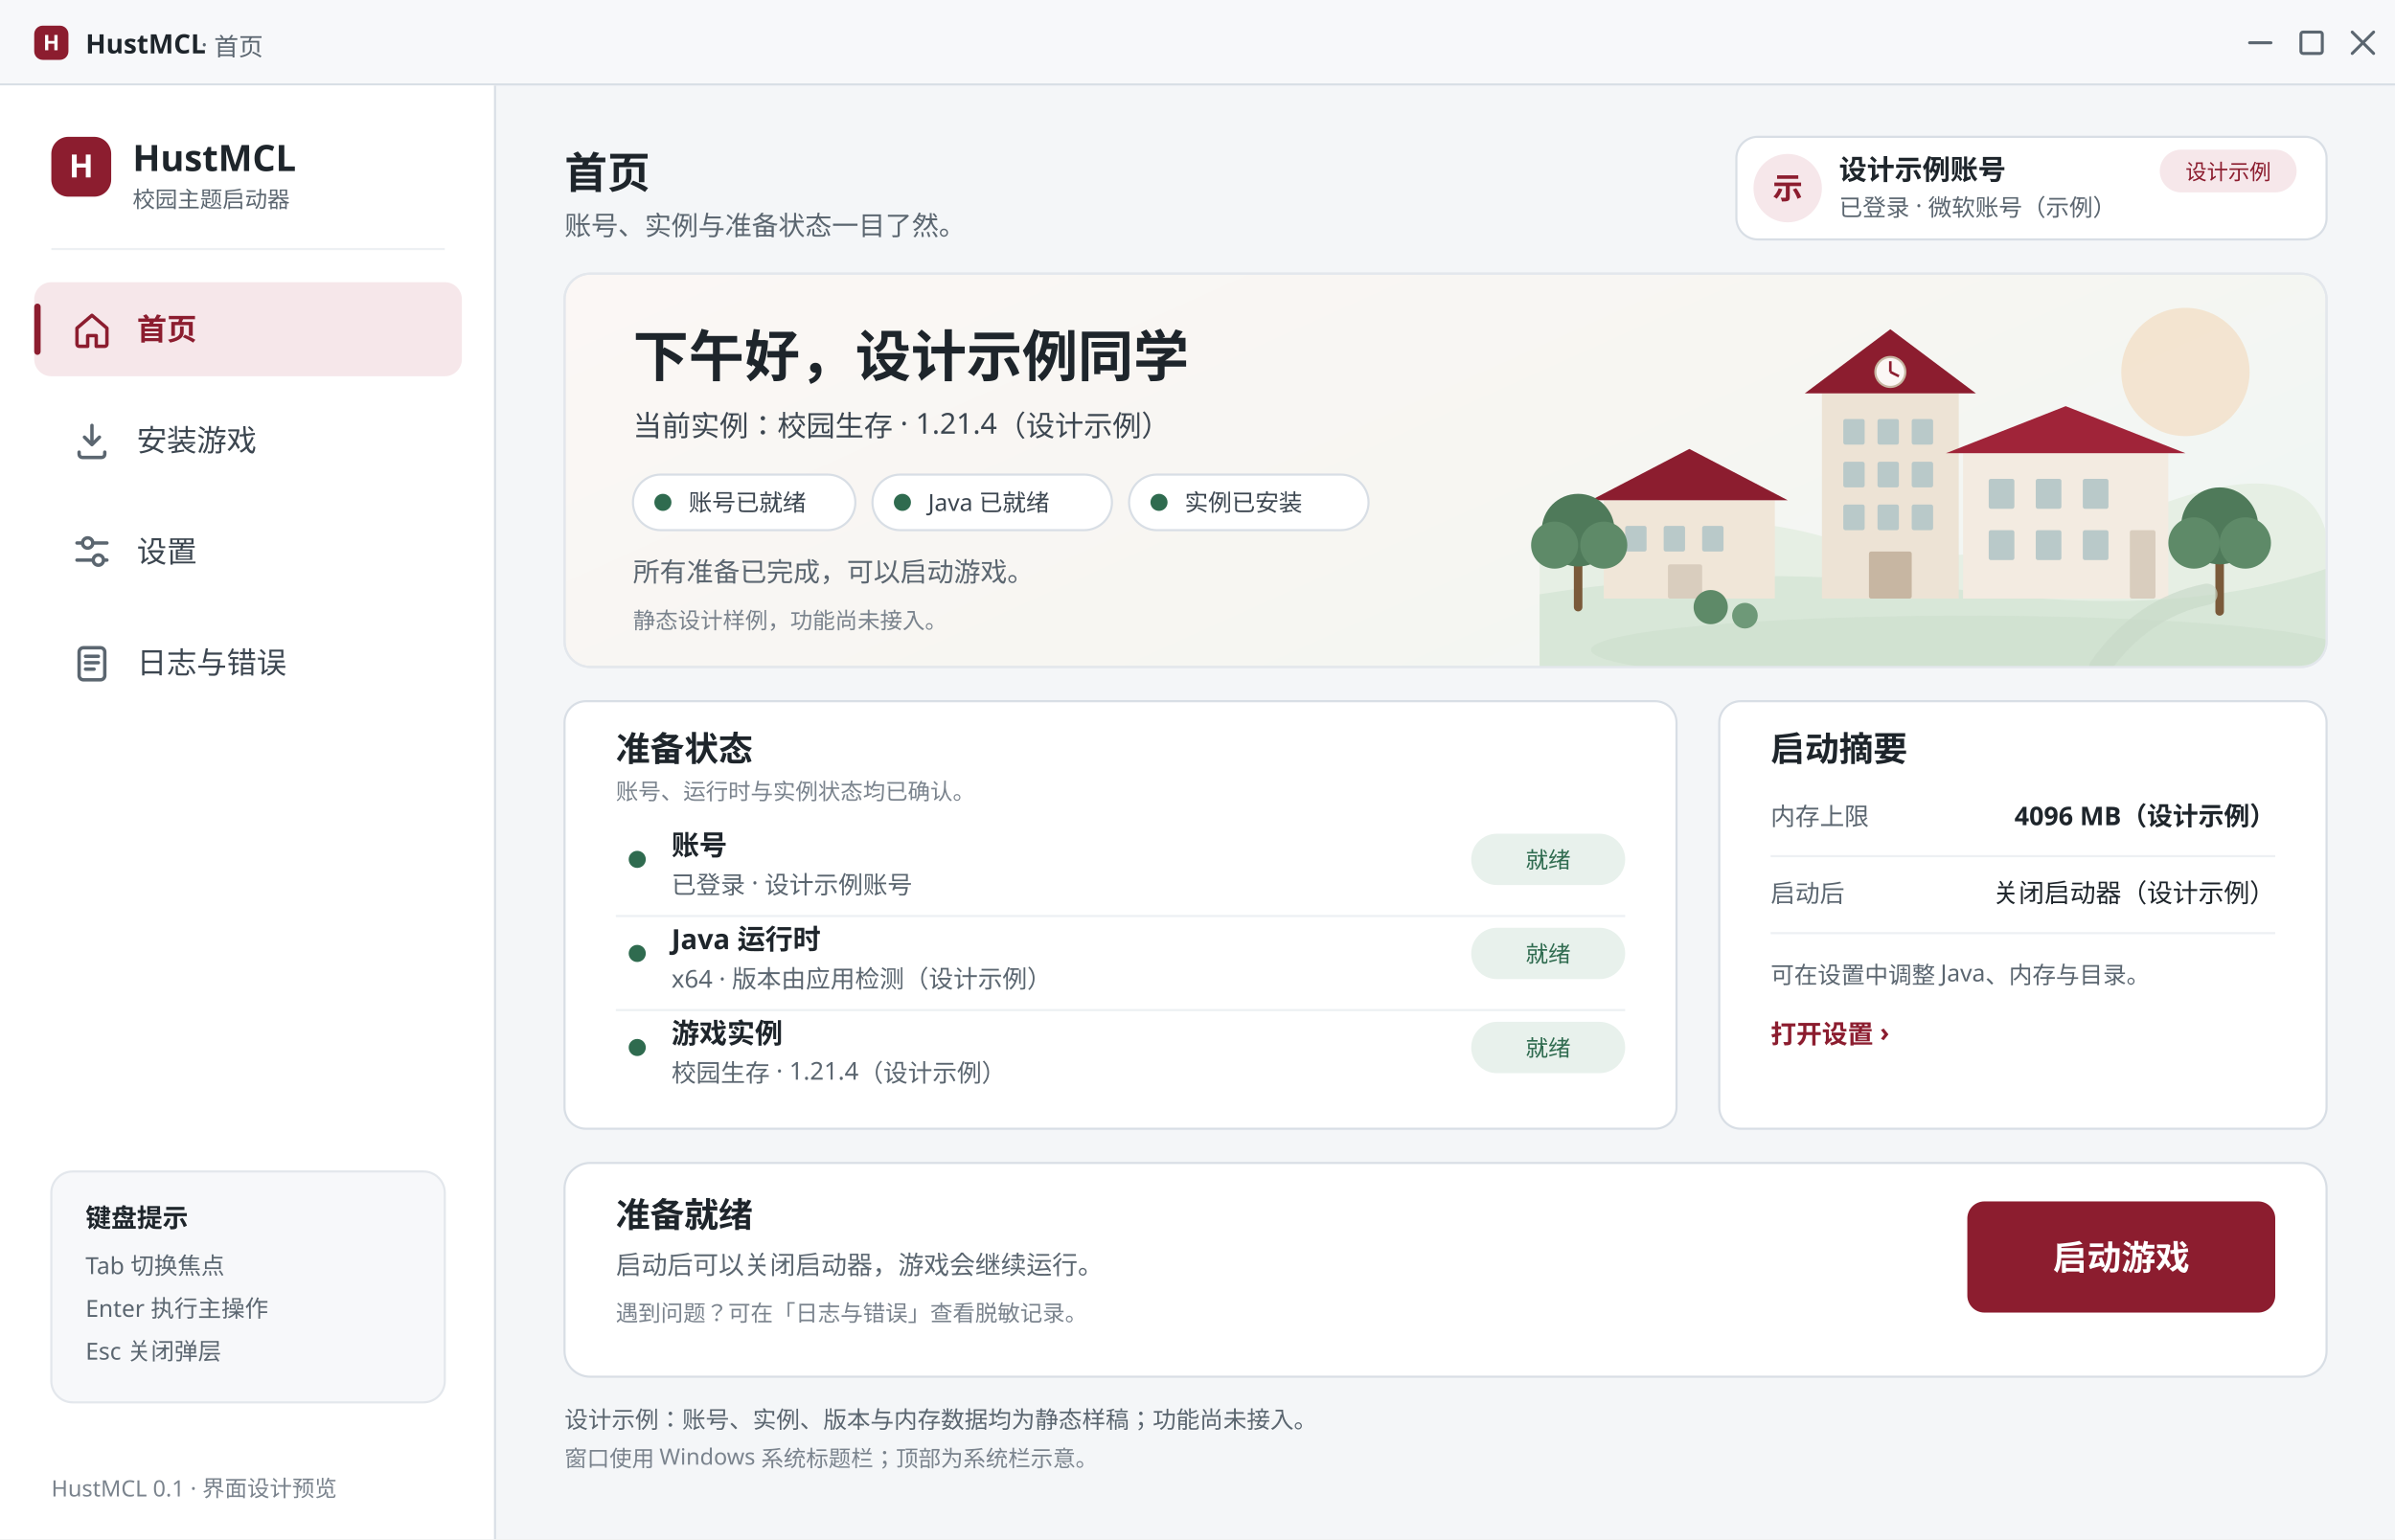
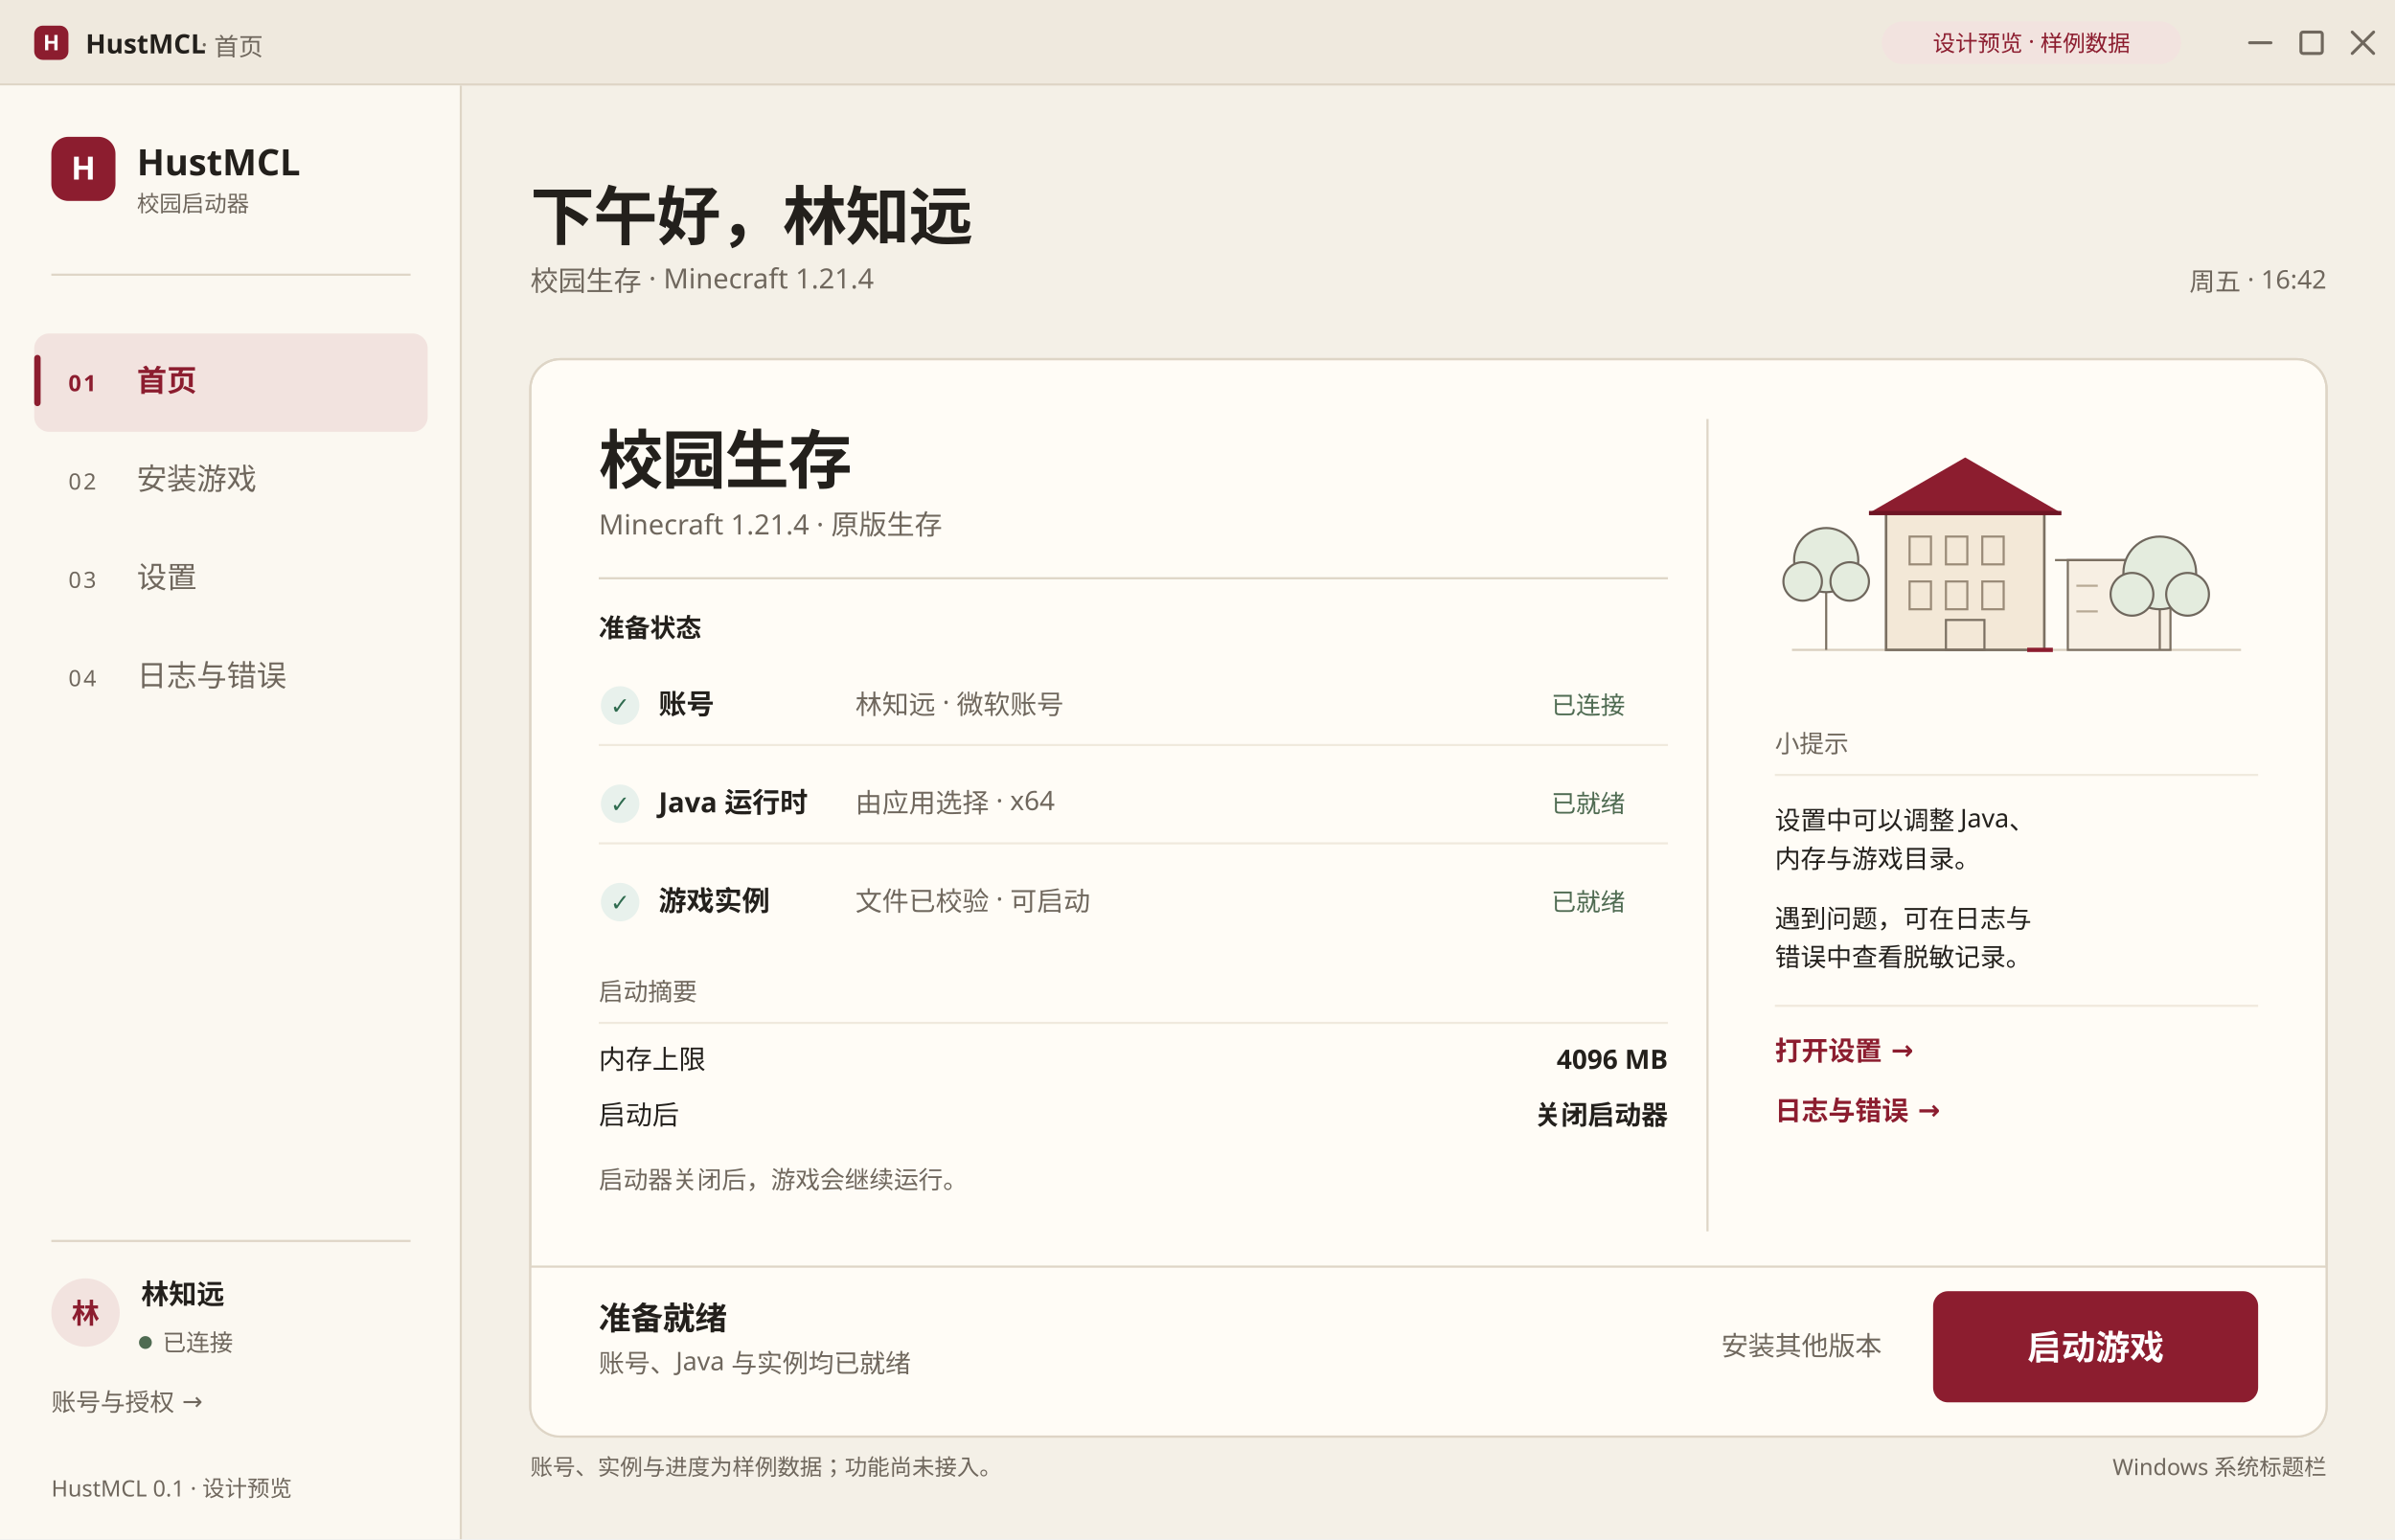
<svg xmlns="http://www.w3.org/2000/svg" width="1120" height="720" viewBox="0 0 1120 720" role="img" aria-labelledby="homeTitle homeDesc" font-family="'Microsoft YaHei UI','Microsoft YaHei','Segoe UI',sans-serif" text-rendering="geometricPrecision">
-   <defs>
-     <linearGradient id="heroBg" x1="0" y1="0" x2="1" y2="0.5">
-       <stop offset="0" stop-color="#FBF7F5" />
-       <stop offset="0.62" stop-color="#F7F6F2" />
-       <stop offset="1" stop-color="#F1F6F3" />
-     </linearGradient>
-     <clipPath id="heroClip">
-       <rect x="264" y="128" width="824" height="184" rx="12" />
-     </clipPath>
-   </defs>
-   <rect x="0" y="0" width="1120" height="720" fill="#F4F6F8" />
+   <rect x="0" y="0" width="1120" height="720" fill="#F4F0E7" />
  <g id="titlebar">
-     <rect x="0" y="0" width="1120" height="40" fill="#F7F8FA" />
-     <rect x="0" y="39" width="1120" height="1" fill="#D8DEE5" />
+     <rect x="0" y="0" width="1120" height="40" fill="#EFE9DE" />
+     <rect x="0" y="39" width="1120" height="1" fill="#DED5C6" />
    <rect x="16" y="12" width="16" height="16" rx="4" fill="#8C1D2F" />
    <text x="24" y="23.5" text-anchor="middle" font-size="10" font-weight="700" fill="#FFFFFF">H</text>
-     <text x="40" y="25" font-size="12.5" font-weight="600" fill="#1E252B">HustMCL</text>
-     <text x="94" y="25" font-size="11.5" fill="#5B6670">· 首页</text>
-     <g stroke="#5B6670" stroke-width="1.4" stroke-linecap="round">
+     <text x="40" y="25" font-size="12.5" font-weight="600" fill="#23201C">HustMCL</text>
+     <text x="94" y="25" font-size="11.5" fill="#6F675D">· 首页</text>
+     <rect x="880" y="10" width="140" height="20" rx="10" fill="#F2E3DF" />
+     <text x="950" y="24" text-anchor="middle" font-size="10.5" fill="#8C1D2F">设计预览 · 样例数据</text>
+     <g stroke="#6F675D" stroke-width="1.4" stroke-linecap="round" fill="none">
      <line x1="1052" y1="20" x2="1062" y2="20" />
-       <rect x="1076" y="15" width="10" height="10" rx="1" fill="none" />
+       <rect x="1076" y="15" width="10" height="10" rx="1" />
      <line x1="1100" y1="15" x2="1110" y2="25" />
      <line x1="1110" y1="15" x2="1100" y2="25" />
    </g>
  </g>
  <g id="sidebar">
-     <rect x="0" y="40" width="232" height="680" fill="#FFFFFF" />
-     <rect x="231" y="40" width="1" height="680" fill="#D8DEE5" />
-     <rect x="24" y="64" width="28" height="28" rx="8" fill="#8C1D2F" />
-     <text x="38" y="83" text-anchor="middle" font-size="15" font-weight="700" fill="#FFFFFF">H</text>
-     <text x="62" y="80" font-size="17" font-weight="700" fill="#1E252B">HustMCL</text>
-     <text x="62" y="97" font-size="10.5" fill="#5B6670">校园主题启动器</text>
-     <rect x="24" y="116" width="184" height="1" fill="#EDF0F3" />
+     <rect x="0" y="40" width="216" height="680" fill="#FBF8F1" />
+     <rect x="215" y="40" width="1" height="680" fill="#DED5C6" />
+     <rect x="24" y="64" width="30" height="30" rx="8" fill="#8C1D2F" />
+     <text x="39" y="84" text-anchor="middle" font-size="15" font-weight="700" fill="#FFFFFF">H</text>
+     <text x="64" y="82" font-size="17" font-weight="700" fill="#23201C">HustMCL</text>
+     <text x="64" y="99" font-size="10.5" fill="#6F675D">校园启动器</text>
+     <rect x="24" y="128" width="168" height="1" fill="#DED5C6" />
    <g id="nav-home">
-       <rect x="16" y="132" width="200" height="44" rx="8" fill="#F6E7EA" />
-       <rect x="16" y="142" width="3" height="24" rx="1.5" fill="#8C1D2F" />
-       <g transform="translate(33 144)" fill="none" stroke="#8C1D2F" stroke-width="1.6" stroke-linecap="round" stroke-linejoin="round">
-         <path d="M3 9.5 10 3.5l7 6V17a1 1 0 0 1-1 1h-4v-5H8v5H4a1 1 0 0 1-1-1z" />
-       </g>
-       <text x="64" y="159" font-size="14" font-weight="700" fill="#8C1D2F">首页</text>
+       <rect x="16" y="156" width="184" height="46" rx="7" fill="#F2E3DF" />
+       <rect x="16" y="166" width="3" height="24" rx="1.5" fill="#8C1D2F" />
+       <text x="32" y="183" font-size="10.5" font-weight="600" fill="#8C1D2F" letter-spacing="1">01</text>
+       <text x="64" y="183" font-size="14" font-weight="700" fill="#8C1D2F">首页</text>
    </g>
    <g id="nav-install">
-       <g transform="translate(33 196)" fill="none" stroke="#5B6670" stroke-width="1.6" stroke-linecap="round" stroke-linejoin="round">
-         <path d="M10 3v9m0 0 3.5-3.5M10 12 6.5 8.5M4 15.5v1A1.5 1.5 0 0 0 5.5 18h9a1.5 1.5 0 0 0 1.5-1.5v-1" />
-       </g>
-       <text x="64" y="211" font-size="14" fill="#3C4650">安装游戏</text>
+       <text x="32" y="229" font-size="10.5" fill="#6F675D" letter-spacing="1">02</text>
+       <text x="64" y="229" font-size="14" fill="#6F675D">安装游戏</text>
    </g>
    <g id="nav-settings">
-       <g transform="translate(33 248)" fill="none" stroke="#5B6670" stroke-width="1.6" stroke-linecap="round">
-         <line x1="3" y1="6" x2="17" y2="6" />
-         <line x1="3" y1="14" x2="17" y2="14" />
-         <circle cx="8" cy="6" r="2.4" fill="#FFFFFF" />
-         <circle cx="13" cy="14" r="2.4" fill="#FFFFFF" />
-       </g>
-       <text x="64" y="263" font-size="14" fill="#3C4650">设置</text>
+       <text x="32" y="275" font-size="10.5" fill="#6F675D" letter-spacing="1">03</text>
+       <text x="64" y="275" font-size="14" fill="#6F675D">设置</text>
    </g>
    <g id="nav-logs">
-       <g transform="translate(33 300)" fill="none" stroke="#5B6670" stroke-width="1.6" stroke-linecap="round" stroke-linejoin="round">
-         <rect x="4" y="3" width="12" height="15" rx="2" />
-         <line x1="7" y1="7" x2="13" y2="7" />
-         <line x1="7" y1="10" x2="13" y2="10" />
-         <line x1="7" y1="13" x2="11" y2="13" />
-       </g>
-       <text x="64" y="315" font-size="14" fill="#3C4650">日志与错误</text>
+       <text x="32" y="321" font-size="10.5" fill="#6F675D" letter-spacing="1">04</text>
+       <text x="64" y="321" font-size="14" fill="#6F675D">日志与错误</text>
    </g>
-     <g id="keyboard-tip">
-       <rect x="24" y="548" width="184" height="108" rx="10" fill="#F7F8FA" stroke="#E3E7EC" />
-       <text x="40" y="574" font-size="12" font-weight="600" fill="#1E252B">键盘提示</text>
-       <text x="40" y="596" font-size="11" fill="#5B6670">Tab 切换焦点</text>
-       <text x="40" y="616" font-size="11" fill="#5B6670">Enter 执行主操作</text>
-       <text x="40" y="636" font-size="11" fill="#5B6670">Esc 关闭弹层</text>
+     <g id="account">
+       <rect x="24" y="580" width="168" height="1" fill="#DED5C6" />
+       <circle cx="40" cy="614" r="16" fill="#F2E3DF" />
+       <text x="40" y="619" text-anchor="middle" font-size="13" font-weight="700" fill="#8C1D2F">林</text>
+       <text x="66" y="610" font-size="13" font-weight="600" fill="#23201C">林知远</text>
+       <circle cx="68" cy="628" r="3" fill="#4F6B52" />
+       <text x="76" y="632" font-size="11" fill="#6F675D">已连接</text>
+       <text x="24" y="660" font-size="11.5" fill="#6F675D">账号与授权 →</text>
    </g>
-     <text x="24" y="700" font-size="10.5" fill="#7A838D">HustMCL 0.1 · 界面设计预览</text>
+     <text x="24" y="700" font-size="10.5" fill="#6F675D">HustMCL 0.1 · 设计预览</text>
  </g>
  <g id="page-header">
-     <text x="264" y="88" font-size="20" font-weight="600" fill="#1E252B">首页</text>
-     <text x="264" y="110" font-size="12.5" fill="#5B6670">账号、实例与准备状态一目了然。</text>
-     <rect x="812" y="64" width="276" height="48" rx="10" fill="#FFFFFF" stroke="#D8DEE5" />
-     <circle cx="836" cy="88" r="16" fill="#F6E7EA" />
-     <text x="836" y="93" text-anchor="middle" font-size="14" font-weight="700" fill="#8C1D2F">示</text>
-     <text x="860" y="84" font-size="13" font-weight="600" fill="#1E252B">设计示例账号</text>
-     <text x="860" y="101" font-size="11" fill="#5B6670">已登录 · 微软账号（示例）</text>
-     <rect x="1010" y="70" width="64" height="20" rx="10" fill="#F6E7EA" />
-     <text x="1042" y="84" text-anchor="middle" font-size="10" fill="#8C1D2F">设计示例</text>
+     <text x="248" y="112" font-size="30" font-weight="600" fill="#23201C" letter-spacing="-0.5">下午好，林知远</text>
+     <text x="248" y="136" font-size="13" fill="#6F675D">校园生存 · Minecraft 1.21.4</text>
+     <text x="1088" y="136" text-anchor="end" font-size="12" fill="#6F675D">周五 · 16:42</text>
  </g>
-   <g id="hero-card">
-     <rect x="264" y="128" width="824" height="184" rx="12" fill="url(#heroBg)" stroke="#E3E7EC" />
-     <g clip-path="url(#heroClip)">
-       <g id="campus-illustration">
-         <circle cx="1022" cy="174" r="30" fill="#F2D6B4" opacity="0.55" />
-         <path d="M720 262 Q790 232 856 252 T1000 240 T1088 250 V312 H720 Z" fill="#E6EFE4" />
-         <path d="M720 278 Q820 262 918 276 T1088 266 V312 H720 Z" fill="#D8E7D8" />
-         <rect x="750" y="234" width="80" height="46" fill="#F0E6D8" />
-         <polygon points="744,234 790,210 836,234" fill="#8C1D2F" />
-         <rect x="760" y="246" width="10" height="12" rx="1" fill="#B9C9C9" />
-         <rect x="778" y="246" width="10" height="12" rx="1" fill="#B9C9C9" />
-         <rect x="796" y="246" width="10" height="12" rx="1" fill="#B9C9C9" />
-         <rect x="780" y="264" width="16" height="16" rx="1" fill="#D9CDBE" />
-         <rect x="852" y="184" width="64" height="96" fill="#EDE3D5" />
-         <polygon points="844,184 884,154 924,184" fill="#8C1D2F" />
-         <circle cx="884" cy="174" r="7" fill="#FBF7F5" stroke="#C7B6A2" />
-         <line x1="884" y1="174" x2="884" y2="169" stroke="#8C1D2F" stroke-width="1.2" />
-         <line x1="884" y1="174" x2="888" y2="176" stroke="#8C1D2F" stroke-width="1.2" />
-         <rect x="862" y="196" width="10" height="12" rx="1" fill="#B9C9C9" />
-         <rect x="878" y="196" width="10" height="12" rx="1" fill="#B9C9C9" />
-         <rect x="894" y="196" width="10" height="12" rx="1" fill="#B9C9C9" />
-         <rect x="862" y="216" width="10" height="12" rx="1" fill="#B9C9C9" />
-         <rect x="878" y="216" width="10" height="12" rx="1" fill="#B9C9C9" />
-         <rect x="894" y="216" width="10" height="12" rx="1" fill="#B9C9C9" />
-         <rect x="862" y="236" width="10" height="12" rx="1" fill="#B9C9C9" />
-         <rect x="878" y="236" width="10" height="12" rx="1" fill="#B9C9C9" />
-         <rect x="894" y="236" width="10" height="12" rx="1" fill="#B9C9C9" />
-         <rect x="874" y="258" width="20" height="22" rx="1" fill="#C7B6A2" />
-         <rect x="918" y="212" width="96" height="68" fill="#F3EBE1" />
-         <polygon points="910,212 966,190 1022,212" fill="#A02439" />
-         <rect x="930" y="224" width="12" height="14" rx="1" fill="#B9C9C9" />
-         <rect x="952" y="224" width="12" height="14" rx="1" fill="#B9C9C9" />
-         <rect x="974" y="224" width="12" height="14" rx="1" fill="#B9C9C9" />
-         <rect x="930" y="248" width="12" height="14" rx="1" fill="#B9C9C9" />
-         <rect x="952" y="248" width="12" height="14" rx="1" fill="#B9C9C9" />
-         <rect x="974" y="248" width="12" height="14" rx="1" fill="#B9C9C9" />
-         <rect x="996" y="248" width="12" height="32" rx="1" fill="#D9CDBE" />
-         <rect x="736" y="258" width="4" height="28" rx="2" fill="#7A5A3A" />
-         <circle cx="738" cy="248" r="17" fill="#4F7A5A" />
-         <circle cx="727" cy="255" r="11" fill="#5E8A68" />
-         <circle cx="750" cy="255" r="11" fill="#5E8A68" />
-         <rect x="1036" y="258" width="4" height="30" rx="2" fill="#7A5A3A" />
-         <circle cx="1038" cy="246" r="18" fill="#4F7A5A" />
-         <circle cx="1026" cy="254" r="12" fill="#5E8A68" />
-         <circle cx="1050" cy="254" r="12" fill="#5E8A68" />
-         <ellipse cx="920" cy="304" rx="176" ry="16" fill="#CFE0CF" opacity="0.75" />
-         <path d="M982 312 Q1002 284 1032 278" fill="none" stroke="#C8D8C8" stroke-width="10" stroke-linecap="round" opacity="0.65" />
-         <circle cx="800" cy="284" r="8" fill="#5E8A68" />
-         <circle cx="816" cy="288" r="6" fill="#6E9978" />
+   <g id="desk">
+     <rect x="248" y="168" width="840" height="504" rx="14" fill="#FFFCF6" stroke="#DED5C6" />
+     <g id="desk-main">
+       <text x="280" y="226" font-size="30" font-weight="600" fill="#23201C" letter-spacing="-0.5">校园生存</text>
+       <text x="280" y="250" font-size="13" fill="#6F675D">Minecraft 1.21.4 · 原版生存</text>
+       <rect x="280" y="270" width="500" height="1" fill="#DED5C6" />
+       <text x="280" y="298" font-size="12" font-weight="600" fill="#23201C">准备状态</text>
+       <circle cx="290" cy="330" r="9" fill="#E8F1EC" />
+       <text x="290" y="334" text-anchor="middle" font-size="11" fill="#2F6B4F">✓</text>
+       <text x="308" y="334" font-size="13" font-weight="600" fill="#23201C">账号</text>
+       <text x="400" y="334" font-size="12.5" fill="#6F675D">林知远 · 微软账号</text>
+       <text x="760" y="334" text-anchor="end" font-size="11.5" fill="#4F6B52">已连接</text>
+       <rect x="280" y="348" width="500" height="1" fill="#F0E9DD" />
+       <circle cx="290" cy="376" r="9" fill="#E8F1EC" />
+       <text x="290" y="380" text-anchor="middle" font-size="11" fill="#2F6B4F">✓</text>
+       <text x="308" y="380" font-size="13" font-weight="600" fill="#23201C">Java 运行时</text>
+       <text x="400" y="380" font-size="12.5" fill="#6F675D">由应用选择 · x64</text>
+       <text x="760" y="380" text-anchor="end" font-size="11.5" fill="#4F6B52">已就绪</text>
+       <rect x="280" y="394" width="500" height="1" fill="#F0E9DD" />
+       <circle cx="290" cy="422" r="9" fill="#E8F1EC" />
+       <text x="290" y="426" text-anchor="middle" font-size="11" fill="#2F6B4F">✓</text>
+       <text x="308" y="426" font-size="13" font-weight="600" fill="#23201C">游戏实例</text>
+       <text x="400" y="426" font-size="12.5" fill="#6F675D">文件已校验 · 可启动</text>
+       <text x="760" y="426" text-anchor="end" font-size="11.5" fill="#4F6B52">已就绪</text>
+       <text x="280" y="468" font-size="11.5" fill="#6F675D">启动摘要</text>
+       <rect x="280" y="478" width="500" height="1" fill="#F0E9DD" />
+       <text x="280" y="500" font-size="12.5" fill="#23201C">内存上限</text>
+       <text x="780" y="500" text-anchor="end" font-size="12.5" font-weight="600" fill="#23201C">4096 MB</text>
+       <text x="280" y="526" font-size="12.5" fill="#23201C">启动后</text>
+       <text x="780" y="526" text-anchor="end" font-size="12.5" font-weight="600" fill="#23201C">关闭启动器</text>
+       <text x="280" y="556" font-size="11.5" fill="#6F675D">启动器关闭后，游戏会继续运行。</text>
+     </g>
+     <rect x="798" y="196" width="1" height="380" fill="#DED5C6" />
+     <g id="desk-side">
+       <g transform="translate(830 192)">
+         <path d="M8 112h210" fill="none" stroke="#D8CEBE" />
+         <rect x="52" y="48" width="74" height="64" fill="#F3E8D7" stroke="#7B7062" stroke-width="1.2" />
+         <path d="M44 48 89 22l45 26" fill="#8C1D2F" />
+         <path d="M44 48h90" stroke="#6E1524" stroke-width="2" />
+         <rect x="63" y="59" width="10" height="13" fill="none" stroke="#9A8B78" />
+         <rect x="80" y="59" width="10" height="13" fill="none" stroke="#9A8B78" />
+         <rect x="97" y="59" width="10" height="13" fill="none" stroke="#9A8B78" />
+         <rect x="63" y="80" width="10" height="13" fill="none" stroke="#9A8B78" />
+         <rect x="80" y="80" width="10" height="13" fill="none" stroke="#9A8B78" />
+         <rect x="97" y="80" width="10" height="13" fill="none" stroke="#9A8B78" />
+         <rect x="80" y="98" width="18" height="14" fill="none" stroke="#7B7062" />
+         <rect x="137" y="70" width="48" height="42" fill="#F7EFE3" stroke="#7B7062" />
+         <path d="M131 70h60" stroke="#7B7062" />
+         <path d="M141 82h10m12 0h10M141 94h10m12 0h10" stroke="#B7A995" />
+         <line x1="180" y1="87" x2="180" y2="112" stroke="#7B7062" />
+         <circle cx="180" cy="76" r="17" fill="#E4ECDE" stroke="#6F675D" />
+         <circle cx="167" cy="86" r="10" fill="#E4ECDE" stroke="#6F675D" />
+         <circle cx="193" cy="86" r="10" fill="#E4ECDE" stroke="#6F675D" />
+         <path d="M24 112V82" stroke="#7B7062" />
+         <circle cx="24" cy="70" r="15" fill="#E4ECDE" stroke="#6F675D" />
+         <circle cx="13" cy="80" r="9" fill="#E4ECDE" stroke="#6F675D" />
+         <circle cx="35" cy="80" r="9" fill="#E4ECDE" stroke="#6F675D" />
+         <path d="M118 112h12" stroke="#8C1D2F" stroke-width="2" />
      </g>
+       <text x="830" y="352" font-size="11.5" fill="#6F675D">小提示</text>
+       <rect x="830" y="362" width="226" height="1" fill="#F0E9DD" />
+       <text x="830" y="388" font-size="12" fill="#23201C">设置中可以调整 Java、</text>
+       <text x="830" y="406" font-size="12" fill="#23201C">内存与游戏目录。</text>
+       <text x="830" y="434" font-size="12" fill="#23201C">遇到问题，可在日志与</text>
+       <text x="830" y="452" font-size="12" fill="#23201C">错误中查看脱敏记录。</text>
+       <rect x="830" y="470" width="226" height="1" fill="#F0E9DD" />
+       <text x="830" y="496" font-size="12.5" font-weight="600" fill="#8C1D2F">打开设置 →</text>
+       <text x="830" y="524" font-size="12.5" font-weight="600" fill="#8C1D2F">日志与错误 →</text>
    </g>
-     <g id="hero-copy">
-       <text x="296" y="176" font-size="26" font-weight="600" fill="#1E252B">下午好，设计示例同学</text>
-       <text x="296" y="204" font-size="13.5" fill="#3C4650">当前实例：校园生存 · 1.21.4（设计示例）</text>
-       <rect x="296" y="222" width="104" height="26" rx="13" fill="#FFFFFF" stroke="#D8DEE5" />
-       <circle cx="310" cy="235" r="4" fill="#2F6B4F" />
-       <text x="322" y="239" font-size="11" fill="#3C4650">账号已就绪</text>
-       <rect x="408" y="222" width="112" height="26" rx="13" fill="#FFFFFF" stroke="#D8DEE5" />
-       <circle cx="422" cy="235" r="4" fill="#2F6B4F" />
-       <text x="434" y="239" font-size="11" fill="#3C4650">Java 已就绪</text>
-       <rect x="528" y="222" width="112" height="26" rx="13" fill="#FFFFFF" stroke="#D8DEE5" />
-       <circle cx="542" cy="235" r="4" fill="#2F6B4F" />
-       <text x="554" y="239" font-size="11" fill="#3C4650">实例已安装</text>
-       <text x="296" y="272" font-size="12.5" fill="#5B6670">所有准备已完成，可以启动游戏。</text>
-       <text x="296" y="294" font-size="10.5" fill="#7A838D">静态设计样例，功能尚未接入。</text>
+     <g id="action-strip">
+       <path d="M248 592H1088V658A14 14 0 0 1 1074 672H262A14 14 0 0 1 248 658Z" fill="#FFFCF6" />
+       <rect x="248" y="592" width="840" height="1" fill="#DED5C6" />
+       <text x="280" y="622" font-size="15" font-weight="600" fill="#23201C">准备就绪</text>
+       <text x="280" y="642" font-size="12" fill="#6F675D">账号、Java 与实例均已就绪</text>
+       <text x="880" y="634" text-anchor="end" font-size="12.5" fill="#6F675D">安装其他版本</text>
+       <rect x="904" y="604" width="152" height="52" rx="7" fill="#8C1D2F" />
+       <text x="980" y="636" text-anchor="middle" font-size="16" font-weight="700" fill="#FFFFFF">启动游戏</text>
    </g>
-     <rect x="264" y="128" width="824" height="184" rx="12" fill="none" stroke="#E3E7EC" />
-   </g>
-   <g id="readiness-card">
-     <rect x="264" y="328" width="520" height="200" rx="10" fill="#FFFFFF" stroke="#D8DEE5" />
-     <text x="288" y="356" font-size="16" font-weight="600" fill="#1E252B">准备状态</text>
-     <text x="288" y="374" font-size="10.5" fill="#7A838D">账号、运行时与实例状态均已确认。</text>
-     <circle cx="298" cy="402" r="4" fill="#2F6B4F" />
-     <text x="314" y="400" font-size="13" font-weight="600" fill="#1E252B">账号</text>
-     <text x="314" y="418" font-size="11.5" fill="#5B6670">已登录 · 设计示例账号</text>
-     <rect x="688" y="390" width="72" height="24" rx="12" fill="#E8F1EC" />
-     <text x="724" y="406" text-anchor="middle" font-size="10.5" fill="#2F6B4F">就绪</text>
-     <rect x="288" y="428" width="472" height="1" fill="#EDF0F3" />
-     <circle cx="298" cy="446" r="4" fill="#2F6B4F" />
-     <text x="314" y="444" font-size="13" font-weight="600" fill="#1E252B">Java 运行时</text>
-     <text x="314" y="462" font-size="11.5" fill="#5B6670">x64 · 版本由应用检测（设计示例）</text>
-     <rect x="688" y="434" width="72" height="24" rx="12" fill="#E8F1EC" />
-     <text x="724" y="450" text-anchor="middle" font-size="10.5" fill="#2F6B4F">就绪</text>
-     <rect x="288" y="472" width="472" height="1" fill="#EDF0F3" />
-     <circle cx="298" cy="490" r="4" fill="#2F6B4F" />
-     <text x="314" y="488" font-size="13" font-weight="600" fill="#1E252B">游戏实例</text>
-     <text x="314" y="506" font-size="11.5" fill="#5B6670">校园生存 · 1.21.4（设计示例）</text>
-     <rect x="688" y="478" width="72" height="24" rx="12" fill="#E8F1EC" />
-     <text x="724" y="494" text-anchor="middle" font-size="10.5" fill="#2F6B4F">就绪</text>
-   </g>
-   <g id="launch-summary-card">
-     <rect x="804" y="328" width="284" height="200" rx="10" fill="#FFFFFF" stroke="#D8DEE5" />
-     <text x="828" y="356" font-size="16" font-weight="600" fill="#1E252B">启动摘要</text>
-     <text x="828" y="386" font-size="11.5" fill="#5B6670">内存上限</text>
-     <text x="1064" y="386" text-anchor="end" font-size="12" font-weight="600" fill="#1E252B">4096 MB（设计示例）</text>
-     <rect x="828" y="400" width="236" height="1" fill="#EDF0F3" />
-     <text x="828" y="422" font-size="11.5" fill="#5B6670">启动后</text>
-     <text x="1064" y="422" text-anchor="end" font-size="12" fill="#1E252B">关闭启动器（设计示例）</text>
-     <rect x="828" y="436" width="236" height="1" fill="#EDF0F3" />
-     <text x="828" y="460" font-size="11" fill="#5B6670">可在设置中调整 Java、内存与目录。</text>
-     <text x="828" y="488" font-size="12" font-weight="600" fill="#8C1D2F">打开设置 ›</text>
-   </g>
-   <g id="primary-action-bar">
-     <rect x="264" y="544" width="824" height="100" rx="12" fill="#FFFFFF" stroke="#D8DEE5" />
-     <text x="288" y="574" font-size="16" font-weight="600" fill="#1E252B">准备就绪</text>
-     <text x="288" y="596" font-size="12" fill="#5B6670">启动后可以关闭启动器，游戏会继续运行。</text>
-     <text x="288" y="618" font-size="10.5" fill="#7A838D">遇到问题？可在「日志与错误」查看脱敏记录。</text>
-     <rect x="920" y="562" width="144" height="52" rx="8" fill="#8C1D2F" />
-     <text x="992" y="594" text-anchor="middle" font-size="16" font-weight="700" fill="#FFFFFF">启动游戏</text>
+     <rect x="248" y="168" width="840" height="504" rx="14" fill="none" stroke="#DED5C6" />
  </g>
  <g id="footer-note">
-     <text x="264" y="668" font-size="11" fill="#5B6670">设计示例：账号、实例、版本与内存数据均为静态样稿；功能尚未接入。</text>
-     <text x="264" y="686" font-size="10.5" fill="#7A838D">窗口使用 Windows 系统标题栏；顶部为系统栏示意。</text>
+     <text x="248" y="690" font-size="10.5" fill="#6F675D">账号、实例与进度为样例数据；功能尚未接入。</text>
+     <text x="1088" y="690" text-anchor="end" font-size="10.5" fill="#6F675D">Windows 系统标题栏</text>
  </g>
</svg>
